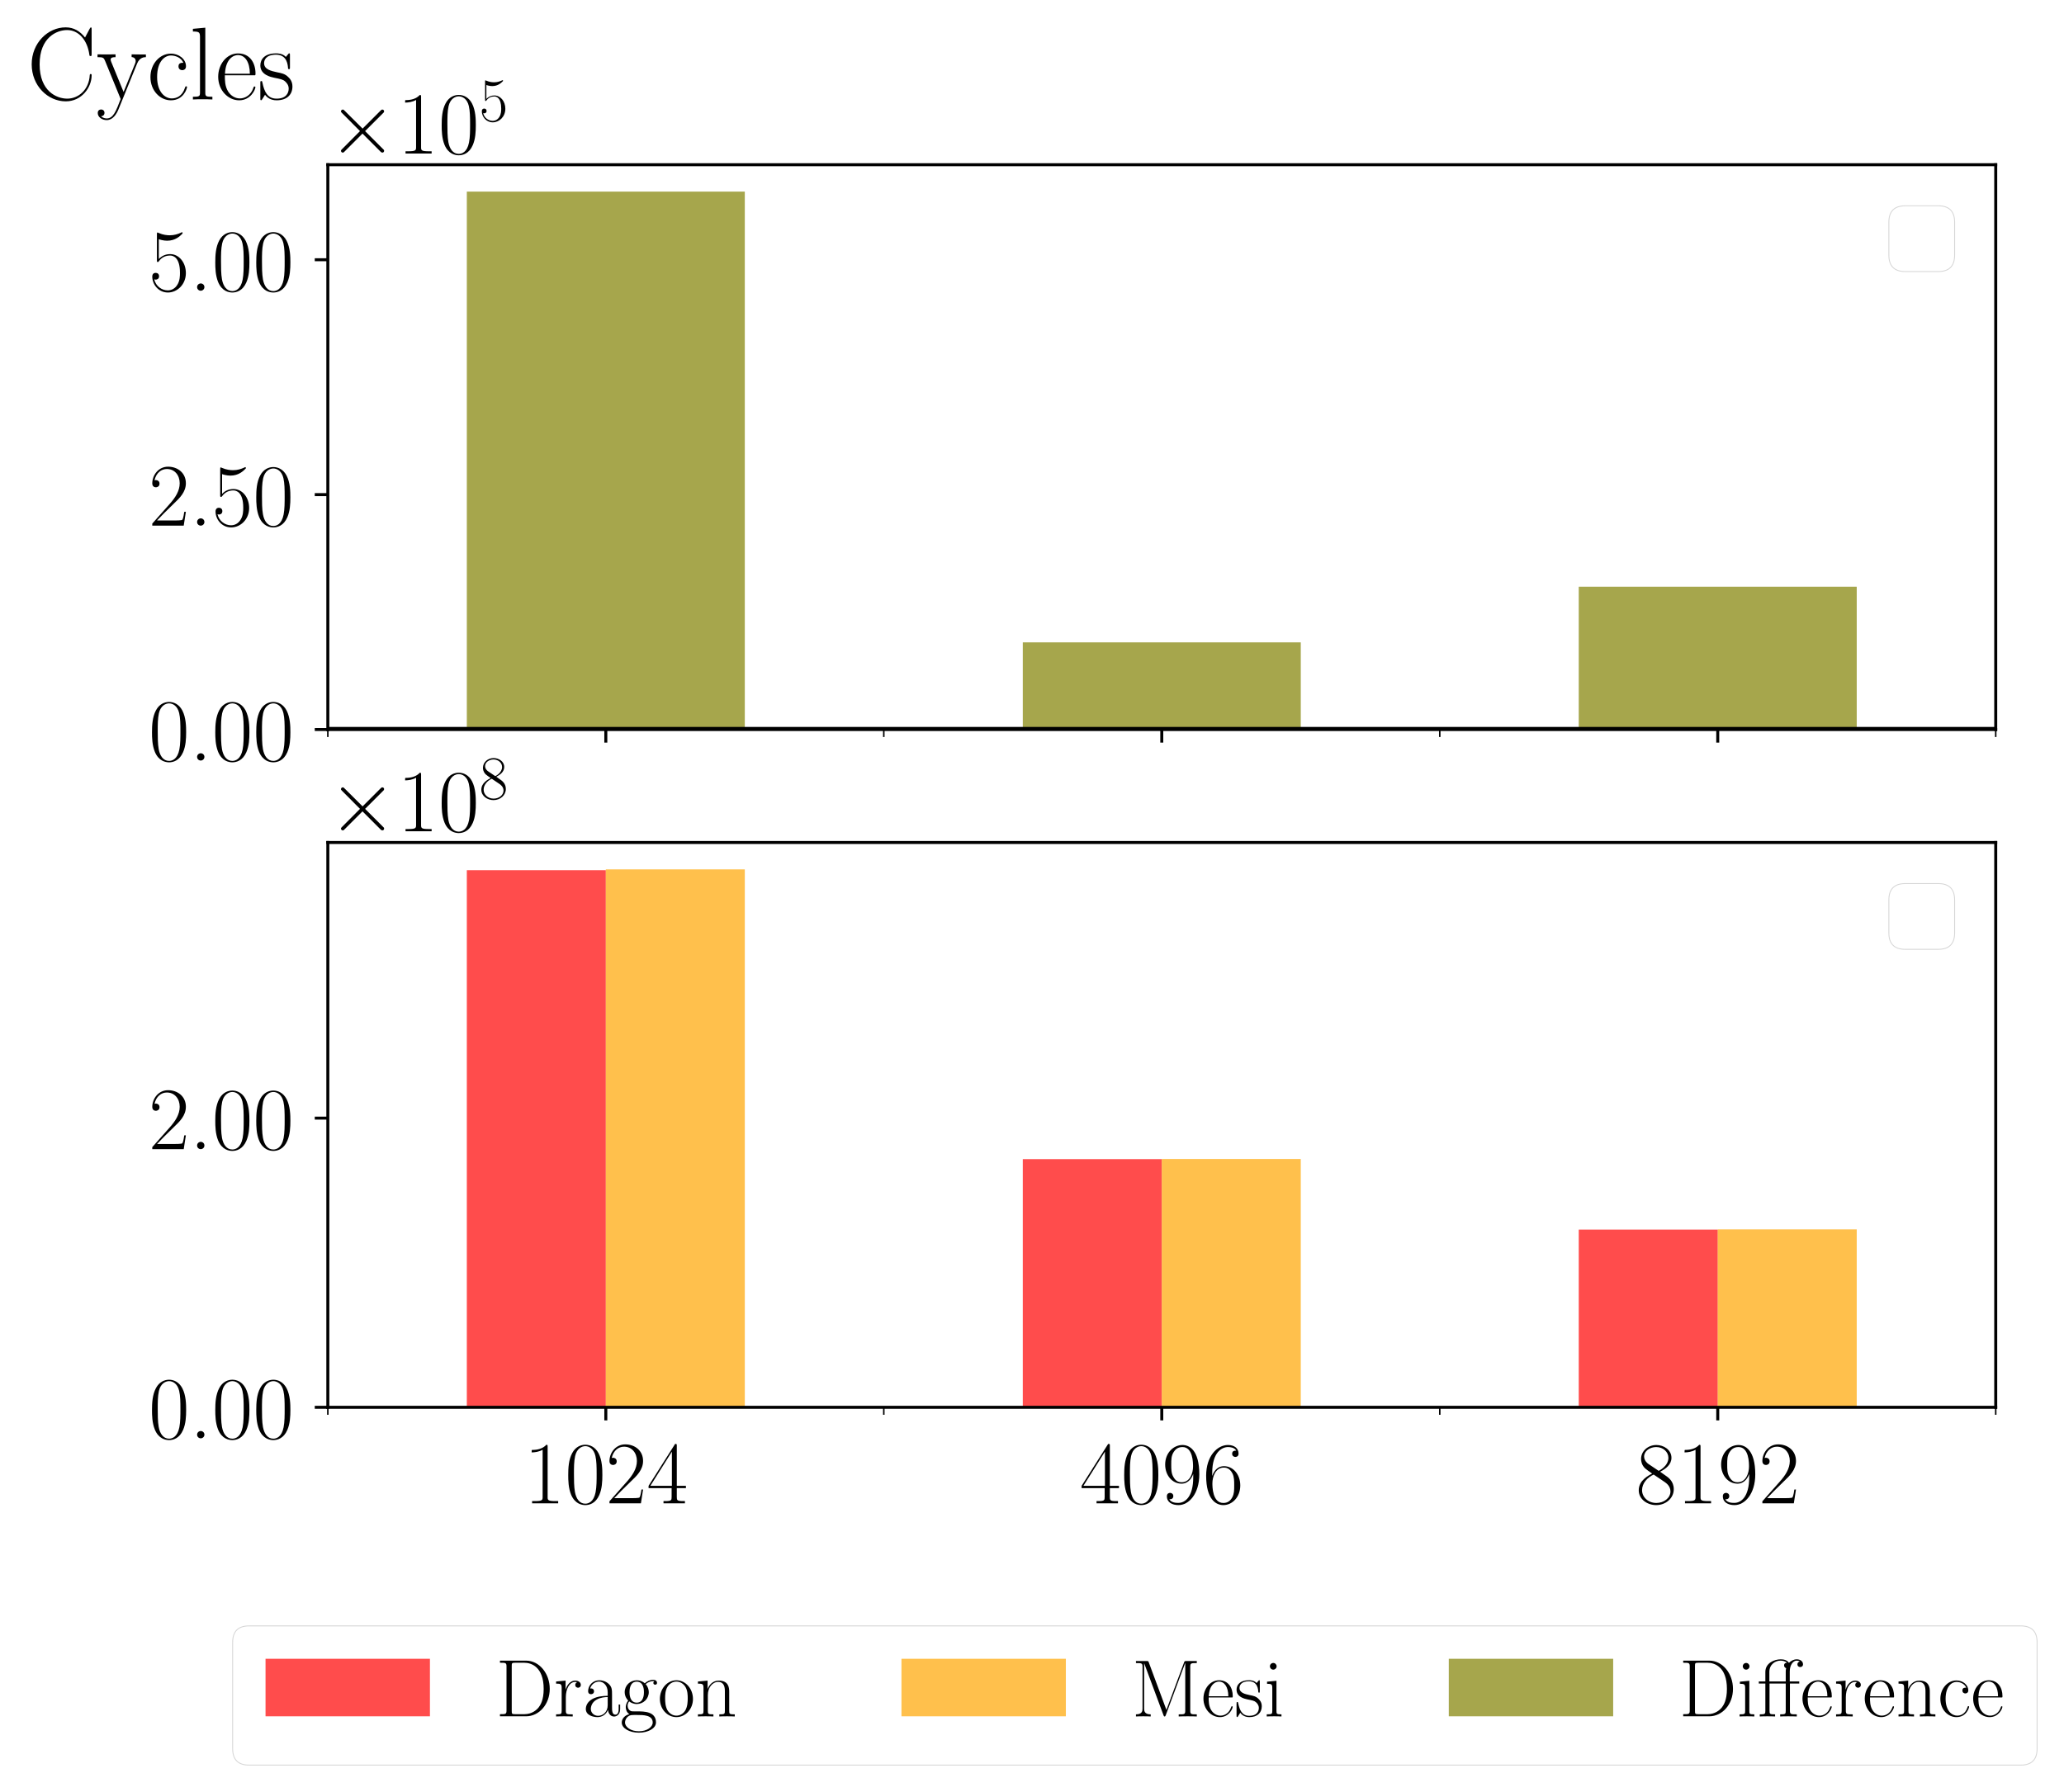
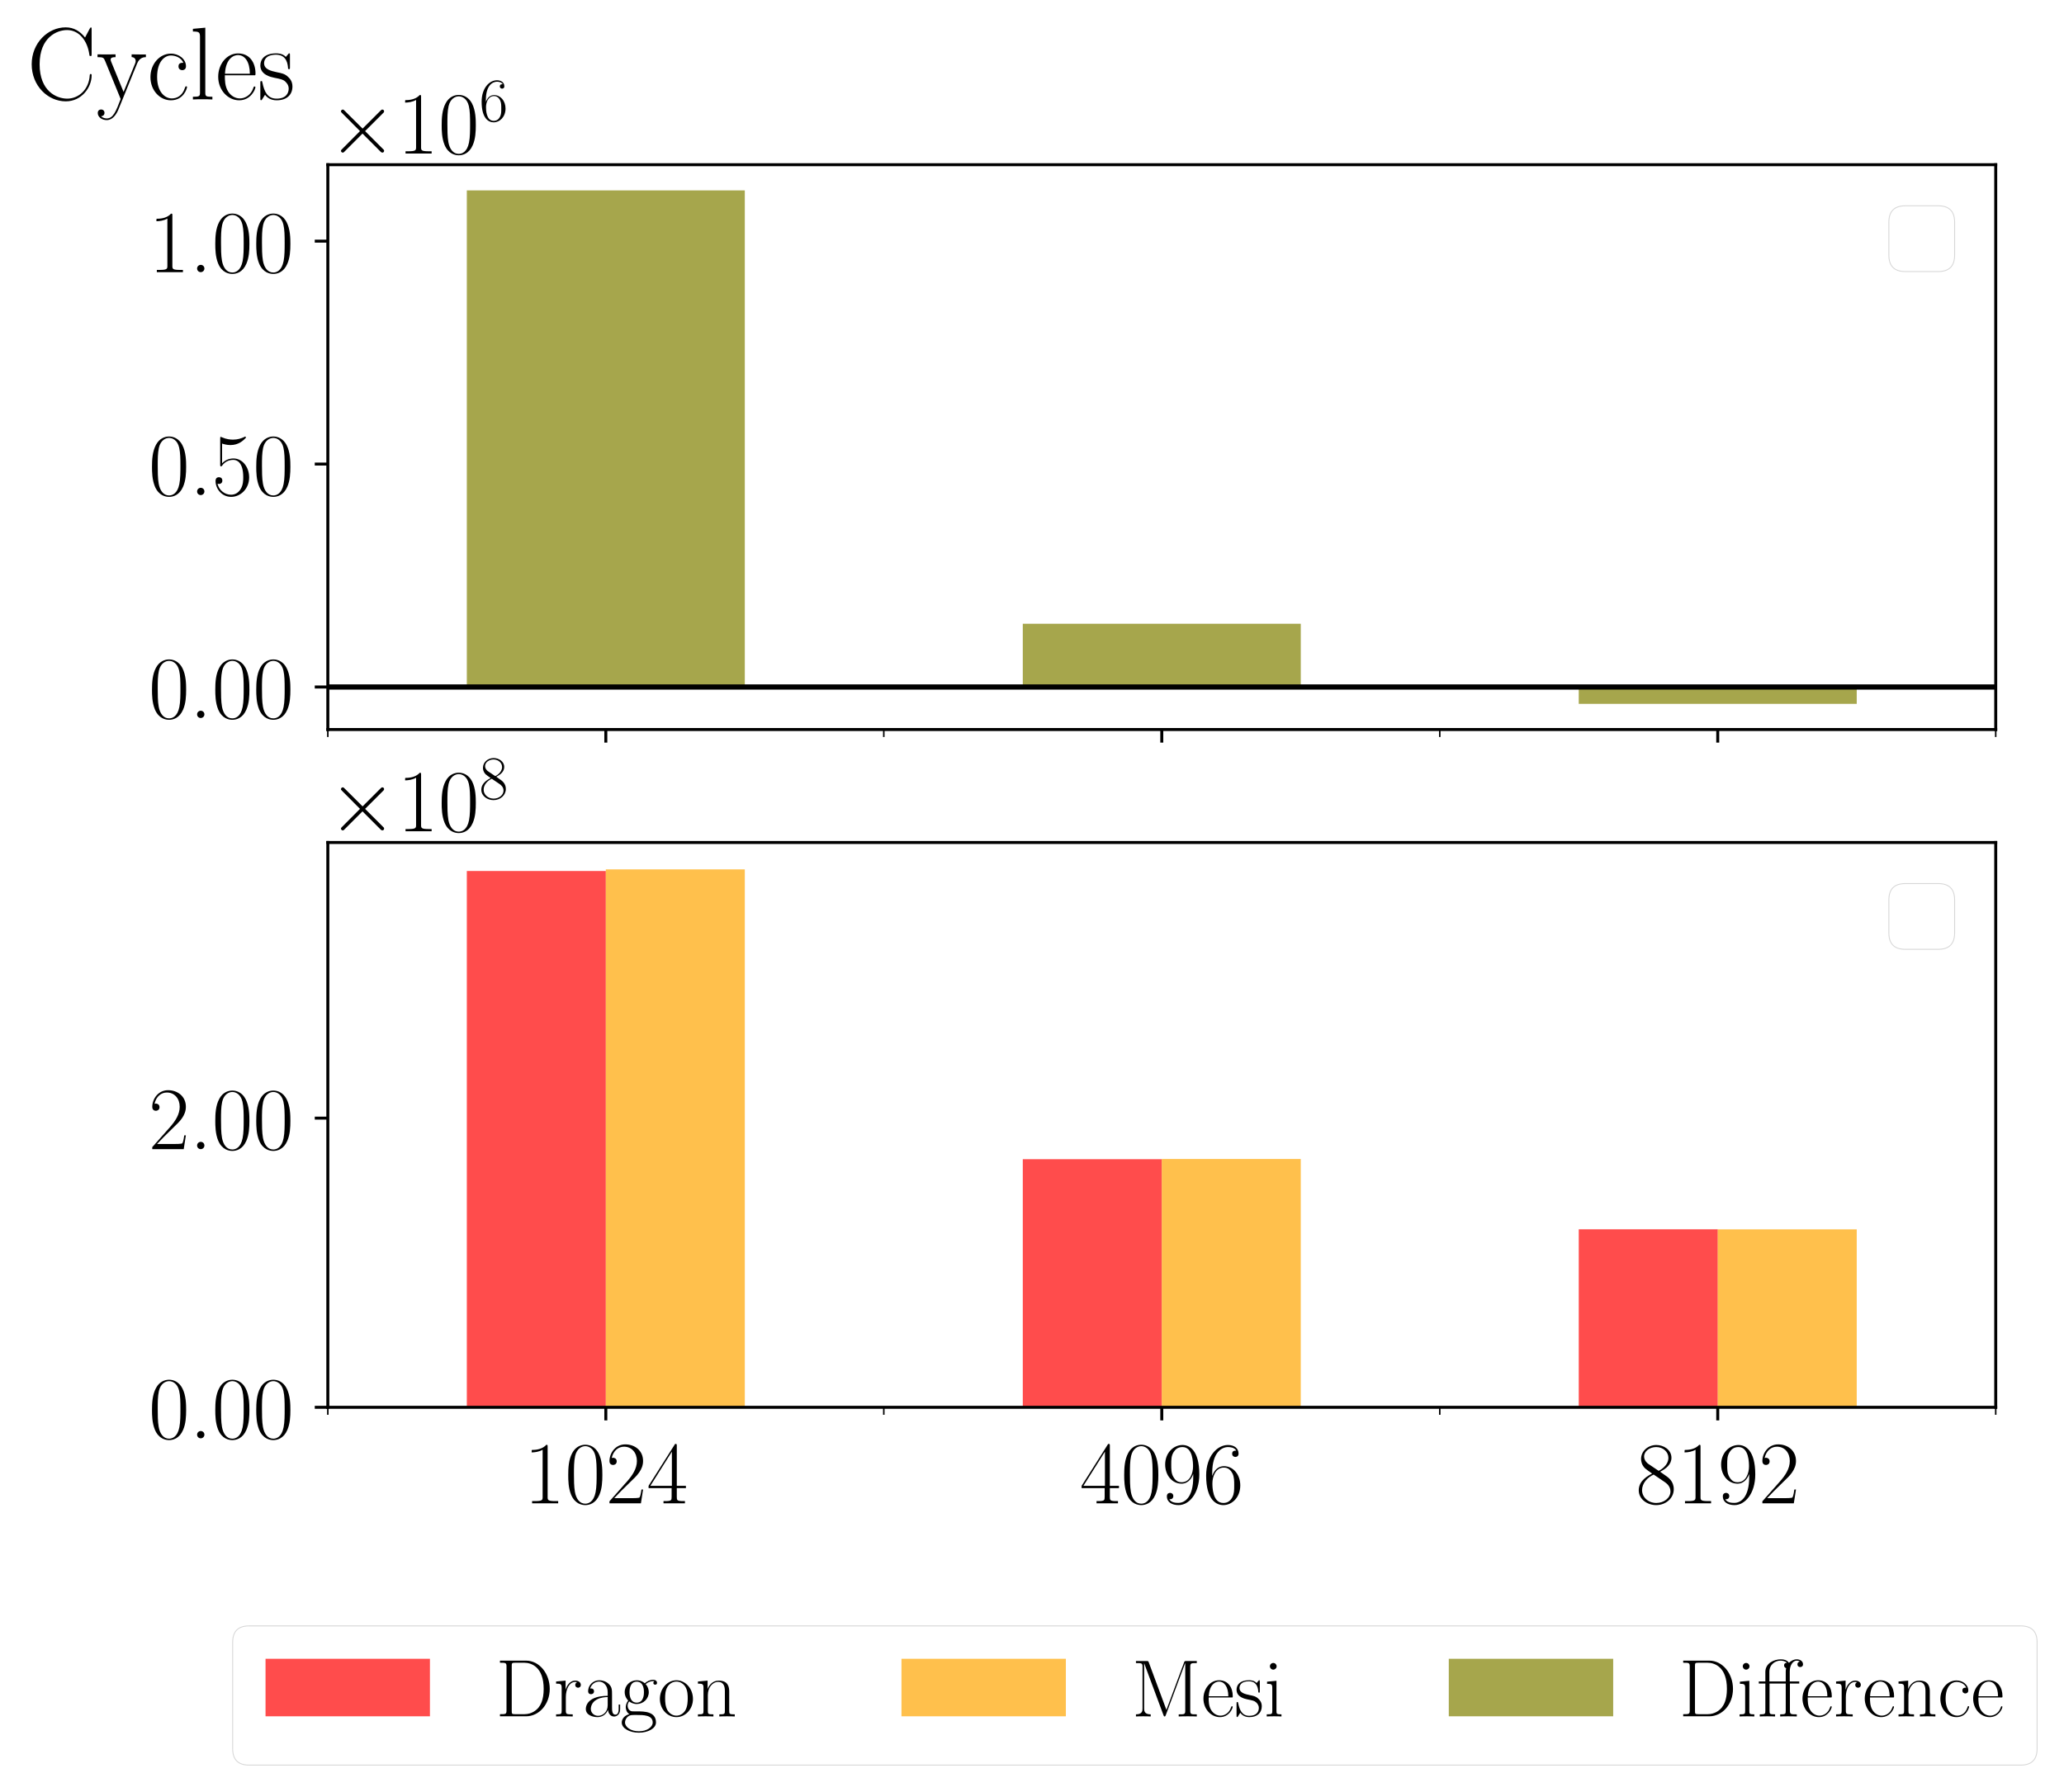
<svg xmlns="http://www.w3.org/2000/svg" xmlns:xlink="http://www.w3.org/1999/xlink" width="552.416pt" height="479.717pt" viewBox="0 0 552.416 479.717" version="1.1">
  <defs>
    <style type="text/css">*{stroke-linejoin: round; stroke-linecap: butt}</style>
  </defs>
  <g id="figure_1">
    <g id="patch_1">
      <path d="M 0 479.717  L 552.416 479.717  L 552.416 0  L 0 0  z " style="fill: #ffffff" />
    </g>
    <g id="axes_1">
      <g id="patch_2">
        <path d="M 87.743 195.294  L 534.143 195.294  L 534.143 44.094  L 87.743 44.094  z " style="fill: #ffffff" />
      </g>
      <g id="patch_3">
-         <path d="M 124.943 195.294  L 199.343 195.294  L 199.343 51.294  L 124.943 51.294  z " clip-path="url(#pe3b8d32a90)" style="fill: #808000; opacity: 0.7" />
+         <path d="M 124.943 183.909  L 199.343 183.909  L 199.343 50.966  L 124.943 50.966  z " clip-path="url(#pbed2b68c37)" style="fill: #808000; opacity: 0.7" />
      </g>
      <g id="patch_4">
-         <path d="M 273.743 195.294  L 348.143 195.294  L 348.143 171.962  L 273.743 171.962  z " clip-path="url(#pe3b8d32a90)" style="fill: #808000; opacity: 0.7" />
+         <path d="M 273.743 183.909  L 348.143 183.909  L 348.143 166.98  L 273.743 166.98  z " clip-path="url(#pbed2b68c37)" style="fill: #808000; opacity: 0.7" />
      </g>
      <g id="patch_5">
-         <path d="M 422.543 195.294  L 496.943 195.294  L 496.943 157.062  L 422.543 157.062  z " clip-path="url(#pe3b8d32a90)" style="fill: #808000; opacity: 0.7" />
+         <path d="M 422.543 183.909  L 496.943 183.909  L 496.943 188.421  L 422.543 188.421  z " clip-path="url(#pbed2b68c37)" style="fill: #808000; opacity: 0.7" />
      </g>
      <g id="matplotlib.axis_1">
        <g id="xtick_1">
          <g id="line2d_1">
            <defs>
-               <path id="m792d40225c" d="M 0 0  L 0 3.5  " style="stroke: #000000; stroke-width: 0.8" />
+               <path id="m35ab92efcf" d="M 0 0  L 0 3.5  " style="stroke: #000000; stroke-width: 0.8" />
            </defs>
            <g>
-               <use xlink:href="#m792d40225c" x="162.143" y="195.294" style="stroke: #000000; stroke-width: 0.8" />
+               <use xlink:href="#m35ab92efcf" x="162.143" y="195.294" style="stroke: #000000; stroke-width: 0.8" />
            </g>
          </g>
        </g>
        <g id="xtick_2">
          <g id="line2d_2">
            <g>
-               <use xlink:href="#m792d40225c" x="310.943" y="195.294" style="stroke: #000000; stroke-width: 0.8" />
+               <use xlink:href="#m35ab92efcf" x="310.943" y="195.294" style="stroke: #000000; stroke-width: 0.8" />
            </g>
          </g>
        </g>
        <g id="xtick_3">
          <g id="line2d_3">
            <g>
-               <use xlink:href="#m792d40225c" x="459.743" y="195.294" style="stroke: #000000; stroke-width: 0.8" />
+               <use xlink:href="#m35ab92efcf" x="459.743" y="195.294" style="stroke: #000000; stroke-width: 0.8" />
            </g>
          </g>
        </g>
        <g id="xtick_4">
          <g id="line2d_4">
            <defs>
-               <path id="m97caffd826" d="M 0 0  L 0 2  " style="stroke: #000000; stroke-width: 0.4" />
+               <path id="m4df2cc6439" d="M 0 0  L 0 2  " style="stroke: #000000; stroke-width: 0.4" />
            </defs>
            <g>
-               <use xlink:href="#m97caffd826" x="87.743" y="195.294" style="stroke: #000000; stroke-width: 0.4" />
+               <use xlink:href="#m4df2cc6439" x="87.743" y="195.294" style="stroke: #000000; stroke-width: 0.4" />
            </g>
          </g>
        </g>
        <g id="xtick_5">
          <g id="line2d_5">
            <g>
-               <use xlink:href="#m97caffd826" x="236.543" y="195.294" style="stroke: #000000; stroke-width: 0.4" />
+               <use xlink:href="#m4df2cc6439" x="236.543" y="195.294" style="stroke: #000000; stroke-width: 0.4" />
            </g>
          </g>
        </g>
        <g id="xtick_6">
          <g id="line2d_6">
            <g>
-               <use xlink:href="#m97caffd826" x="385.343" y="195.294" style="stroke: #000000; stroke-width: 0.4" />
+               <use xlink:href="#m4df2cc6439" x="385.343" y="195.294" style="stroke: #000000; stroke-width: 0.4" />
            </g>
          </g>
        </g>
        <g id="xtick_7">
          <g id="line2d_7">
            <g>
-               <use xlink:href="#m97caffd826" x="534.143" y="195.294" style="stroke: #000000; stroke-width: 0.4" />
+               <use xlink:href="#m4df2cc6439" x="534.143" y="195.294" style="stroke: #000000; stroke-width: 0.4" />
            </g>
          </g>
        </g>
      </g>
      <g id="matplotlib.axis_2">
        <g id="ytick_1">
          <g id="line2d_8">
            <defs>
-               <path id="md33d4bab6d" d="M 0 0  L -3.5 0  " style="stroke: #000000; stroke-width: 0.8" />
+               <path id="m27c184e604" d="M 0 0  L -3.5 0  " style="stroke: #000000; stroke-width: 0.8" />
            </defs>
            <g>
-               <use xlink:href="#md33d4bab6d" x="87.743" y="195.294" style="stroke: #000000; stroke-width: 0.8" />
+               <use xlink:href="#m27c184e604" x="87.743" y="183.909" style="stroke: #000000; stroke-width: 0.8" />
            </g>
          </g>
          <g id="text_1">
-             <g transform="translate(39.77631 203.5959)scale(0.24 -0.24)">
+             <g transform="translate(39.77631 192.2117)scale(0.24 -0.24)">
              <defs>
                <path id="CMR17-30" d="M 2688 2025  C 2688 2416 2682 3080 2413 3591  C 2176 4039 1798 4198 1466 4198  C 1158 4198 768 4058 525 3597  C 269 3118 243 2524 243 2025  C 243 1661 250 1106 448 619  C 723 -39 1216 -128 1466 -128  C 1760 -128 2208 -7 2470 600  C 2662 1042 2688 1559 2688 2025  z M 1466 -26  C 1056 -26 813 325 723 812  C 653 1188 653 1738 653 2096  C 653 2588 653 2997 736 3387  C 858 3929 1216 4096 1466 4096  C 1728 4096 2067 3923 2189 3400  C 2272 3036 2278 2607 2278 2096  C 2278 1680 2278 1169 2202 792  C 2067 95 1690 -26 1466 -26  z " transform="scale(0.015625)" />
                <path id="CMR17-2e" d="M 1062 261  C 1062 420 934 522 800 522  C 672 522 538 420 538 261  C 538 102 666 0 800 0  C 928 0 1062 102 1062 261  z " transform="scale(0.015625)" />
              </defs>
              <use xlink:href="#CMR17-30" transform="scale(0.996264)" />
              <use xlink:href="#CMR17-2e" transform="translate(45.69048 0)scale(0.996264)" />
              <use xlink:href="#CMR17-30" transform="translate(70.56154 0)scale(0.996264)" />
              <use xlink:href="#CMR17-30" transform="translate(116.252 0)scale(0.996264)" />
            </g>
          </g>
        </g>
        <g id="ytick_2">
          <g id="line2d_9">
            <g>
-               <use xlink:href="#md33d4bab6d" x="87.743" y="132.41" style="stroke: #000000; stroke-width: 0.8" />
+               <use xlink:href="#m27c184e604" x="87.743" y="124.231" style="stroke: #000000; stroke-width: 0.8" />
            </g>
          </g>
          <g id="text_2">
-             <g transform="translate(39.77631 140.7119)scale(0.24 -0.24)">
-               <defs>
-                 <path id="CMR17-32" d="M 2669 989  L 2554 989  C 2490 536 2438 459 2413 420  C 2381 369 1920 369 1830 369  L 602 369  C 832 619 1280 1072 1824 1597  C 2214 1967 2669 2402 2669 3035  C 2669 3790 2067 4224 1395 4224  C 691 4224 262 3604 262 3030  C 262 2780 448 2748 525 2748  C 589 2748 781 2787 781 3010  C 781 3207 614 3264 525 3264  C 486 3264 448 3258 422 3245  C 544 3790 915 4058 1306 4058  C 1862 4058 2227 3617 2227 3035  C 2227 2479 1901 2000 1536 1584  L 262 146  L 262 0  L 2515 0  L 2669 989  z " transform="scale(0.015625)" />
+             <g transform="translate(39.77631 132.5328)scale(0.24 -0.24)">
+               <defs>
                <path id="CMR17-35" d="M 730 3692  C 794 3666 1056 3584 1325 3584  C 1920 3584 2246 3911 2432 4100  C 2432 4157 2432 4192 2394 4192  C 2387 4192 2374 4192 2323 4163  C 2099 4058 1837 3973 1517 3973  C 1325 3973 1037 3999 723 4139  C 653 4171 640 4171 634 4171  C 602 4171 595 4164 595 4037  L 595 2203  C 595 2089 595 2057 659 2057  C 691 2057 704 2070 736 2114  C 941 2401 1222 2522 1542 2522  C 1766 2522 2246 2382 2246 1289  C 2246 1085 2246 715 2054 421  C 1894 159 1645 25 1370 25  C 947 25 518 320 403 814  C 429 807 480 795 506 795  C 589 795 749 840 749 1038  C 749 1210 627 1280 506 1280  C 358 1280 262 1190 262 1011  C 262 454 704 -128 1382 -128  C 2042 -128 2669 440 2669 1264  C 2669 2030 2170 2624 1549 2624  C 1222 2624 947 2503 730 2274  L 730 3692  z " transform="scale(0.015625)" />
              </defs>
-               <use xlink:href="#CMR17-32" transform="scale(0.996264)" />
+               <use xlink:href="#CMR17-30" transform="scale(0.996264)" />
              <use xlink:href="#CMR17-2e" transform="translate(45.69048 0)scale(0.996264)" />
              <use xlink:href="#CMR17-35" transform="translate(70.56154 0)scale(0.996264)" />
              <use xlink:href="#CMR17-30" transform="translate(116.252 0)scale(0.996264)" />
            </g>
          </g>
        </g>
        <g id="ytick_3">
          <g id="line2d_10">
            <g>
-               <use xlink:href="#md33d4bab6d" x="87.743" y="69.526" style="stroke: #000000; stroke-width: 0.8" />
+               <use xlink:href="#m27c184e604" x="87.743" y="64.552" style="stroke: #000000; stroke-width: 0.8" />
            </g>
          </g>
          <g id="text_3">
-             <g transform="translate(39.77631 77.82796)scale(0.24 -0.24)">
-               <use xlink:href="#CMR17-35" transform="scale(0.996264)" />
+             <g transform="translate(39.77631 72.85402)scale(0.24 -0.24)">
+               <defs>
+                 <path id="CMR17-31" d="M 1702 4058  C 1702 4192 1696 4192 1606 4192  C 1357 3916 979 3827 621 3827  C 602 3827 570 3827 563 3808  C 557 3795 557 3782 557 3648  C 755 3648 1088 3686 1344 3839  L 1344 461  C 1344 236 1331 160 781 160  L 589 160  L 589 0  C 896 0 1216 0 1523 0  C 1830 0 2150 0 2458 0  L 2458 160  L 2266 160  C 1715 160 1702 230 1702 458  L 1702 4058  z " transform="scale(0.015625)" />
+               </defs>
+               <use xlink:href="#CMR17-31" transform="scale(0.996264)" />
              <use xlink:href="#CMR17-2e" transform="translate(45.69048 0)scale(0.996264)" />
              <use xlink:href="#CMR17-30" transform="translate(70.56154 0)scale(0.996264)" />
              <use xlink:href="#CMR17-30" transform="translate(116.252 0)scale(0.996264)" />
            </g>
          </g>
        </g>
        <g id="text_4">
          <g transform="translate(7.2 26.5718)scale(0.28 -0.28)">
            <defs>
              <path id="CMR17-43" d="M 3974 4289  C 3974 4403 3968 4410 3930 4410  C 3904 4410 3898 4403 3853 4327  L 3571 3792  C 3258 4187 2874 4416 2381 4416  C 1286 4416 294 3456 294 2148  C 294 826 1286 -128 2387 -128  C 3366 -128 3974 730 3974 1461  C 3974 1524 3974 1550 3917 1550  C 3866 1550 3866 1531 3859 1474  C 3808 585 3168 38 2477 38  C 1824 38 781 495 781 2147  C 781 3805 1843 4250 2464 4250  C 3187 4250 3712 3628 3834 2745  C 3846 2668 3846 2655 3904 2655  C 3974 2655 3974 2668 3974 2783  L 3974 4289  z " transform="scale(0.015625)" />
              <path id="CMR17-79" d="M 2496 2197  C 2656 2586 2944 2586 3034 2586  L 3034 2752  C 2912 2752 2752 2752 2630 2752  C 2496 2752 2285 2752 2157 2758  L 2157 2592  C 2400 2573 2406 2394 2406 2343  C 2406 2280 2394 2248 2362 2171  L 1664 449  L 902 2306  C 870 2382 870 2426 870 2433  C 870 2573 1018 2586 1171 2586  L 1171 2758  C 1018 2752 742 2752 582 2752  C 410 2752 205 2752 64 2758  L 64 2586  C 410 2586 448 2554 531 2350  L 1485 15  C 1197 -738 1030 -1178 627 -1178  C 557 -1178 397 -1159 282 -1044  C 429 -1031 493 -942 493 -833  C 493 -725 416 -629 288 -629  C 147 -629 77 -725 77 -840  C 77 -1095 339 -1280 627 -1280  C 998 -1280 1229 -922 1357 -604  L 2496 2197  z " transform="scale(0.015625)" />
              <path id="CMR17-63" d="M 2234 2240  C 2112 2240 1933 2240 1933 2017  C 1933 1838 2080 1787 2163 1787  C 2208 1787 2394 1807 2394 2024  C 2394 2467 1958 2803 1466 2803  C 787 2803 211 2178 211 1363  C 211 516 813 -64 1466 -64  C 2259 -64 2458 677 2458 748  C 2458 774 2451 793 2406 793  C 2362 793 2355 787 2330 703  C 2163 180 1798 51 1523 51  C 1114 51 621 427 621 1369  C 621 2338 1094 2688 1472 2688  C 1722 2688 2093 2573 2234 2240  z " transform="scale(0.015625)" />
              <path id="CMR17-6c" d="M 979 4396  L 218 4326  L 218 4160  C 595 4160 653 4122 653 3817  L 653 426  C 653 184 627 153 218 153  L 218 -13  C 371 0 653 0 813 0  C 979 0 1261 0 1414 -13  L 1414 153  C 1005 153 979 178 979 426  L 979 4396  z " transform="scale(0.015625)" />
              <path id="CMR17-65" d="M 2438 1472  C 2464 1498 2464 1511 2464 1576  C 2464 2238 2118 2816 1389 2816  C 710 2816 173 2169 173 1383  C 173 551 781 -64 1459 -64  C 2176 -64 2458 607 2458 740  C 2458 784 2419 784 2406 784  C 2362 784 2355 771 2330 696  C 2189 265 1837 51 1504 51  C 1229 51 954 203 781 480  C 582 803 582 1176 582 1472  L 2438 1472  z M 589 1568  C 634 2505 1126 2714 1382 2714  C 1818 2714 2112 2297 2118 1568  L 589 1568  z " transform="scale(0.015625)" />
              <path id="CMR17-73" d="M 1978 2697  C 1978 2813 1971 2819 1933 2819  C 1907 2819 1901 2813 1824 2717  C 1805 2691 1747 2626 1728 2601  C 1523 2819 1235 2819 1126 2819  C 416 2819 160 2447 160 2076  C 160 1498 813 1365 998 1325  C 1402 1243 1542 1217 1677 1101  C 1760 1025 1901 884 1901 654  C 1901 384 1747 38 1158 38  C 602 38 403 460 288 1021  C 269 1110 269 1117 218 1117  C 166 1117 160 1110 160 983  L 160 63  C 160 -51 166 -58 205 -58  C 237 -58 243 -51 275 0  C 314 57 410 211 448 276  C 576 103 800 -64 1158 -64  C 1792 -64 2131 283 2131 784  C 2131 1112 1958 1285 1875 1362  C 1683 1561 1459 1606 1190 1657  C 838 1735 390 1825 390 2217  C 390 2383 480 2737 1126 2737  C 1811 2737 1850 2094 1862 1888  C 1869 1856 1901 1849 1920 1849  C 1978 1849 1978 1869 1978 1978  L 1978 2697  z " transform="scale(0.015625)" />
            </defs>
            <use xlink:href="#CMR17-43" transform="scale(0.996264)" />
            <use xlink:href="#CMR17-79" transform="translate(66.50988 0)scale(0.996264)" />
            <use xlink:href="#CMR17-63" transform="translate(114.8028 0)scale(0.996264)" />
            <use xlink:href="#CMR17-6c" transform="translate(155.2885 0)scale(0.996264)" />
            <use xlink:href="#CMR17-65" transform="translate(180.1595 0)scale(0.996264)" />
            <use xlink:href="#CMR17-73" transform="translate(220.6452 0)scale(0.996264)" />
          </g>
        </g>
        <g id="text_5">
          <g transform="translate(87.7425 41.09368)scale(0.24 -0.24)">
            <defs>
              <path id="CMSY10-2" d="M 2490 1785  L 1210 3059  C 1133 3136 1120 3148 1069 3148  C 1005 3148 941 3091 941 3020  C 941 2976 954 2963 1024 2892  L 2304 1606  L 1024 320  C 954 249 941 236 941 192  C 941 121 1005 64 1069 64  C 1120 64 1133 76 1210 153  L 2483 1427  L 3808 102  C 3821 96 3866 64 3904 64  C 3981 64 4032 121 4032 192  C 4032 204 4032 230 4013 262  C 4006 275 2989 1280 2669 1606  L 3840 2777  C 3872 2816 3968 2899 4000 2937  C 4006 2950 4032 2976 4032 3020  C 4032 3091 3981 3148 3904 3148  C 3853 3148 3827 3123 3757 3052  L 2490 1785  z " transform="scale(0.015625)" />
-               <path id="CMR17-31" d="M 1702 4058  C 1702 4192 1696 4192 1606 4192  C 1357 3916 979 3827 621 3827  C 602 3827 570 3827 563 3808  C 557 3795 557 3782 557 3648  C 755 3648 1088 3686 1344 3839  L 1344 461  C 1344 236 1331 160 781 160  L 589 160  L 589 0  C 896 0 1216 0 1523 0  C 1830 0 2150 0 2458 0  L 2458 160  L 2266 160  C 1715 160 1702 230 1702 458  L 1702 4058  z " transform="scale(0.015625)" />
+               <path id="CMR17-36" d="M 678 2176  C 678 3690 1395 4032 1811 4032  C 1946 4032 2272 4009 2400 3776  C 2298 3776 2106 3776 2106 3553  C 2106 3381 2246 3323 2336 3323  C 2394 3323 2566 3348 2566 3560  C 2566 3954 2246 4179 1805 4179  C 1043 4179 243 3390 243 1984  C 243 253 966 -128 1478 -128  C 2099 -128 2688 427 2688 1283  C 2688 2081 2170 2662 1517 2662  C 1126 2662 838 2407 678 1960  L 678 2176  z M 1478 25  C 691 25 691 1200 691 1436  C 691 1896 909 2560 1504 2560  C 1613 2560 1926 2560 2138 2120  C 2253 1870 2253 1609 2253 1289  C 2253 944 2253 690 2118 434  C 1978 171 1773 25 1478 25  z " transform="scale(0.015625)" />
            </defs>
            <use xlink:href="#CMSY10-2" transform="scale(0.996264)" />
            <use xlink:href="#CMR17-31" transform="translate(77.48747 0)scale(0.996264)" />
            <use xlink:href="#CMR17-30" transform="translate(123.1779 0)scale(0.996264)" />
-             <use xlink:href="#CMR17-35" transform="translate(168.8684 36.15364)scale(0.697382)" />
+             <use xlink:href="#CMR17-36" transform="translate(168.8684 36.15364)scale(0.697382)" />
          </g>
        </g>
      </g>
      <g id="line2d_11">
-         <path d="M 87.743 195.294  L 534.143 195.294  " clip-path="url(#pe3b8d32a90)" style="fill: none; stroke: #000000; stroke-width: 1.4; stroke-linecap: square" />
+         <path d="M 87.743 183.909  L 534.143 183.909  " clip-path="url(#pbed2b68c37)" style="fill: none; stroke: #000000; stroke-width: 1.4; stroke-linecap: square" />
      </g>
      <g id="patch_6">
        <path d="M 87.743 195.294  L 87.743 44.094  " style="fill: none; stroke: #000000; stroke-width: 0.8; stroke-linejoin: miter; stroke-linecap: square" />
      </g>
      <g id="patch_7">
        <path d="M 534.143 195.294  L 534.143 44.094  " style="fill: none; stroke: #000000; stroke-width: 0.8; stroke-linejoin: miter; stroke-linecap: square" />
      </g>
      <g id="patch_8">
        <path d="M 87.743 195.294  L 534.143 195.294  " style="fill: none; stroke: #000000; stroke-width: 0.8; stroke-linejoin: miter; stroke-linecap: square" />
      </g>
      <g id="patch_9">
        <path d="M 87.743 44.094  L 534.143 44.094  " style="fill: none; stroke: #000000; stroke-width: 0.8; stroke-linejoin: miter; stroke-linecap: square" />
      </g>
      <g id="legend_1">
        <g id="patch_10">
          <path d="M 509.943 72.694  L 518.743 72.694  Q 523.143 72.694 523.143 68.294  L 523.143 59.494  Q 523.143 55.094 518.743 55.094  L 509.943 55.094  Q 505.543 55.094 505.543 59.494  L 505.543 68.294  Q 505.543 72.694 509.943 72.694  z " style="fill: #ffffff; opacity: 0.8; stroke: #cccccc; stroke-width: 0.24; stroke-linejoin: miter" />
        </g>
      </g>
    </g>
    <g id="axes_2">
      <g id="patch_11">
        <path d="M 87.743 376.734  L 534.143 376.734  L 534.143 225.534  L 87.743 225.534  z " style="fill: #ffffff" />
      </g>
      <g id="patch_12">
-         <path d="M 124.943 376.734  L 162.143 376.734  L 162.143 232.955  L 124.943 232.955  z " clip-path="url(#p4378b3e9ea)" style="fill: #ff0000; opacity: 0.7" />
+         <path d="M 124.943 376.734  L 162.143 376.734  L 162.143 233.165  L 124.943 233.165  z " clip-path="url(#p7e44cbd60a)" style="fill: #ff0000; opacity: 0.7" />
      </g>
      <g id="patch_13">
-         <path d="M 273.743 376.734  L 310.943 376.734  L 310.943 310.298  L 273.743 310.298  z " clip-path="url(#p4378b3e9ea)" style="fill: #ff0000; opacity: 0.7" />
+         <path d="M 273.743 376.734  L 310.943 376.734  L 310.943 310.317  L 273.743 310.317  z " clip-path="url(#p7e44cbd60a)" style="fill: #ff0000; opacity: 0.7" />
      </g>
      <g id="patch_14">
-         <path d="M 422.543 376.734  L 459.743 376.734  L 459.743 329.158  L 422.543 329.158  z " clip-path="url(#p4378b3e9ea)" style="fill: #ff0000; opacity: 0.7" />
+         <path d="M 422.543 376.734  L 459.743 376.734  L 459.743 329.085  L 422.543 329.085  z " clip-path="url(#p7e44cbd60a)" style="fill: #ff0000; opacity: 0.7" />
      </g>
      <g id="patch_15">
-         <path d="M 162.143 376.734  L 199.343 376.734  L 199.343 232.734  L 162.143 232.734  z " clip-path="url(#p4378b3e9ea)" style="fill: #ffa500; opacity: 0.7" />
+         <path d="M 162.143 376.734  L 199.343 376.734  L 199.343 232.734  L 162.143 232.734  z " clip-path="url(#p7e44cbd60a)" style="fill: #ffa500; opacity: 0.7" />
      </g>
      <g id="patch_16">
-         <path d="M 310.943 376.734  L 348.143 376.734  L 348.143 310.262  L 310.943 310.262  z " clip-path="url(#p4378b3e9ea)" style="fill: #ffa500; opacity: 0.7" />
+         <path d="M 310.943 376.734  L 348.143 376.734  L 348.143 310.262  L 310.943 310.262  z " clip-path="url(#p7e44cbd60a)" style="fill: #ffa500; opacity: 0.7" />
      </g>
      <g id="patch_17">
-         <path d="M 459.743 376.734  L 496.943 376.734  L 496.943 329.099  L 459.743 329.099  z " clip-path="url(#p4378b3e9ea)" style="fill: #ffa500; opacity: 0.7" />
+         <path d="M 459.743 376.734  L 496.943 376.734  L 496.943 329.099  L 459.743 329.099  z " clip-path="url(#p7e44cbd60a)" style="fill: #ffa500; opacity: 0.7" />
      </g>
      <g id="matplotlib.axis_3">
        <g id="xtick_8">
          <g id="line2d_12">
            <g>
-               <use xlink:href="#m792d40225c" x="162.143" y="376.734" style="stroke: #000000; stroke-width: 0.8" />
+               <use xlink:href="#m35ab92efcf" x="162.143" y="376.734" style="stroke: #000000; stroke-width: 0.8" />
            </g>
          </g>
          <g id="text_6">
            <g transform="translate(140.2111 402.4381)scale(0.24 -0.24)">
              <defs>
+                 <path id="CMR17-32" d="M 2669 989  L 2554 989  C 2490 536 2438 459 2413 420  C 2381 369 1920 369 1830 369  L 602 369  C 832 619 1280 1072 1824 1597  C 2214 1967 2669 2402 2669 3035  C 2669 3790 2067 4224 1395 4224  C 691 4224 262 3604 262 3030  C 262 2780 448 2748 525 2748  C 589 2748 781 2787 781 3010  C 781 3207 614 3264 525 3264  C 486 3264 448 3258 422 3245  C 544 3790 915 4058 1306 4058  C 1862 4058 2227 3617 2227 3035  C 2227 2479 1901 2000 1536 1584  L 262 146  L 262 0  L 2515 0  L 2669 989  z " transform="scale(0.015625)" />
                <path id="CMR17-34" d="M 2150 4122  C 2150 4256 2144 4256 2029 4256  L 128 1254  L 128 1088  L 1779 1088  L 1779 457  C 1779 224 1766 160 1318 160  L 1197 160  L 1197 0  C 1402 0 1747 0 1965 0  C 2182 0 2528 0 2733 0  L 2733 160  L 2611 160  C 2163 160 2150 224 2150 457  L 2150 1088  L 2803 1088  L 2803 1254  L 2150 1254  L 2150 4122  z M 1798 3703  L 1798 1254  L 256 1254  L 1798 3703  z " transform="scale(0.015625)" />
              </defs>
              <use xlink:href="#CMR17-31" transform="scale(0.996264)" />
              <use xlink:href="#CMR17-30" transform="translate(45.69048 0)scale(0.996264)" />
              <use xlink:href="#CMR17-32" transform="translate(91.38095 0)scale(0.996264)" />
              <use xlink:href="#CMR17-34" transform="translate(137.0714 0)scale(0.996264)" />
            </g>
          </g>
        </g>
        <g id="xtick_9">
          <g id="line2d_13">
            <g>
-               <use xlink:href="#m792d40225c" x="310.943" y="376.734" style="stroke: #000000; stroke-width: 0.8" />
+               <use xlink:href="#m35ab92efcf" x="310.943" y="376.734" style="stroke: #000000; stroke-width: 0.8" />
            </g>
          </g>
          <g id="text_7">
            <g transform="translate(289.0111 402.4381)scale(0.24 -0.24)">
              <defs>
                <path id="CMR17-39" d="M 2253 1864  C 2253 464 1670 31 1190 31  C 1043 31 685 31 538 294  C 704 268 826 357 826 518  C 826 692 685 749 595 749  C 538 749 365 723 365 506  C 365 71 742 -128 1203 -128  C 1939 -128 2688 674 2688 2073  C 2688 3817 1971 4179 1485 4179  C 851 4179 243 3628 243 2778  C 243 1991 762 1408 1414 1408  C 1952 1408 2189 1903 2253 2112  L 2253 1864  z M 1427 1510  C 1254 1510 1011 1542 813 1922  C 678 2169 678 2461 678 2771  C 678 3146 678 3405 858 3684  C 947 3817 1114 4032 1485 4032  C 2240 4032 2240 2885 2240 2632  C 2240 2182 2035 1510 1427 1510  z " transform="scale(0.015625)" />
-                 <path id="CMR17-36" d="M 678 2176  C 678 3690 1395 4032 1811 4032  C 1946 4032 2272 4009 2400 3776  C 2298 3776 2106 3776 2106 3553  C 2106 3381 2246 3323 2336 3323  C 2394 3323 2566 3348 2566 3560  C 2566 3954 2246 4179 1805 4179  C 1043 4179 243 3390 243 1984  C 243 253 966 -128 1478 -128  C 2099 -128 2688 427 2688 1283  C 2688 2081 2170 2662 1517 2662  C 1126 2662 838 2407 678 1960  L 678 2176  z M 1478 25  C 691 25 691 1200 691 1436  C 691 1896 909 2560 1504 2560  C 1613 2560 1926 2560 2138 2120  C 2253 1870 2253 1609 2253 1289  C 2253 944 2253 690 2118 434  C 1978 171 1773 25 1478 25  z " transform="scale(0.015625)" />
              </defs>
              <use xlink:href="#CMR17-34" transform="scale(0.996264)" />
              <use xlink:href="#CMR17-30" transform="translate(45.69048 0)scale(0.996264)" />
              <use xlink:href="#CMR17-39" transform="translate(91.38095 0)scale(0.996264)" />
              <use xlink:href="#CMR17-36" transform="translate(137.0714 0)scale(0.996264)" />
            </g>
          </g>
        </g>
        <g id="xtick_10">
          <g id="line2d_14">
            <g>
-               <use xlink:href="#m792d40225c" x="459.743" y="376.734" style="stroke: #000000; stroke-width: 0.8" />
+               <use xlink:href="#m35ab92efcf" x="459.743" y="376.734" style="stroke: #000000; stroke-width: 0.8" />
            </g>
          </g>
          <g id="text_8">
            <g transform="translate(437.8111 402.4381)scale(0.24 -0.24)">
              <defs>
                <path id="CMR17-38" d="M 1741 2264  C 2144 2467 2554 2773 2554 3263  C 2554 3841 1990 4179 1472 4179  C 890 4179 378 3759 378 3180  C 378 3021 416 2747 666 2505  C 730 2442 998 2251 1171 2130  C 883 1983 211 1634 211 934  C 211 279 838 -128 1459 -128  C 2144 -128 2720 362 2720 1010  C 2720 1590 2330 1857 2074 2029  L 1741 2264  z M 902 2822  C 851 2854 595 3051 595 3351  C 595 3739 998 4032 1459 4032  C 1965 4032 2336 3676 2336 3262  C 2336 2669 1670 2331 1638 2331  C 1632 2331 1626 2331 1574 2370  L 902 2822  z M 2080 1519  C 2176 1449 2483 1240 2483 851  C 2483 381 2010 25 1472 25  C 890 25 448 438 448 940  C 448 1443 838 1862 1280 2060  L 2080 1519  z " transform="scale(0.015625)" />
              </defs>
              <use xlink:href="#CMR17-38" transform="scale(0.996264)" />
              <use xlink:href="#CMR17-31" transform="translate(45.69048 0)scale(0.996264)" />
              <use xlink:href="#CMR17-39" transform="translate(91.38095 0)scale(0.996264)" />
              <use xlink:href="#CMR17-32" transform="translate(137.0714 0)scale(0.996264)" />
            </g>
          </g>
        </g>
        <g id="xtick_11">
          <g id="line2d_15">
            <g>
-               <use xlink:href="#m97caffd826" x="87.743" y="376.734" style="stroke: #000000; stroke-width: 0.4" />
+               <use xlink:href="#m4df2cc6439" x="87.743" y="376.734" style="stroke: #000000; stroke-width: 0.4" />
            </g>
          </g>
        </g>
        <g id="xtick_12">
          <g id="line2d_16">
            <g>
-               <use xlink:href="#m97caffd826" x="236.543" y="376.734" style="stroke: #000000; stroke-width: 0.4" />
+               <use xlink:href="#m4df2cc6439" x="236.543" y="376.734" style="stroke: #000000; stroke-width: 0.4" />
            </g>
          </g>
        </g>
        <g id="xtick_13">
          <g id="line2d_17">
            <g>
-               <use xlink:href="#m97caffd826" x="385.343" y="376.734" style="stroke: #000000; stroke-width: 0.4" />
+               <use xlink:href="#m4df2cc6439" x="385.343" y="376.734" style="stroke: #000000; stroke-width: 0.4" />
            </g>
          </g>
        </g>
        <g id="xtick_14">
          <g id="line2d_18">
            <g>
-               <use xlink:href="#m97caffd826" x="534.143" y="376.734" style="stroke: #000000; stroke-width: 0.4" />
+               <use xlink:href="#m4df2cc6439" x="534.143" y="376.734" style="stroke: #000000; stroke-width: 0.4" />
            </g>
          </g>
        </g>
      </g>
      <g id="matplotlib.axis_4">
        <g id="ytick_4">
          <g id="line2d_19">
            <g>
-               <use xlink:href="#md33d4bab6d" x="87.743" y="376.734" style="stroke: #000000; stroke-width: 0.8" />
+               <use xlink:href="#m27c184e604" x="87.743" y="376.734" style="stroke: #000000; stroke-width: 0.8" />
            </g>
          </g>
          <g id="text_9">
            <g transform="translate(39.77631 385.0359)scale(0.24 -0.24)">
              <use xlink:href="#CMR17-30" transform="scale(0.996264)" />
              <use xlink:href="#CMR17-2e" transform="translate(45.69048 0)scale(0.996264)" />
              <use xlink:href="#CMR17-30" transform="translate(70.56154 0)scale(0.996264)" />
              <use xlink:href="#CMR17-30" transform="translate(116.252 0)scale(0.996264)" />
            </g>
          </g>
        </g>
        <g id="ytick_5">
          <g id="line2d_20">
            <g>
-               <use xlink:href="#md33d4bab6d" x="87.743" y="299.322" style="stroke: #000000; stroke-width: 0.8" />
+               <use xlink:href="#m27c184e604" x="87.743" y="299.322" style="stroke: #000000; stroke-width: 0.8" />
            </g>
          </g>
          <g id="text_10">
            <g transform="translate(39.77631 307.6246)scale(0.24 -0.24)">
              <use xlink:href="#CMR17-32" transform="scale(0.996264)" />
              <use xlink:href="#CMR17-2e" transform="translate(45.69048 0)scale(0.996264)" />
              <use xlink:href="#CMR17-30" transform="translate(70.56154 0)scale(0.996264)" />
              <use xlink:href="#CMR17-30" transform="translate(116.252 0)scale(0.996264)" />
            </g>
          </g>
        </g>
        <g id="text_11">
          <g transform="translate(87.7425 222.5337)scale(0.24 -0.24)">
            <use xlink:href="#CMSY10-2" transform="scale(0.996264)" />
            <use xlink:href="#CMR17-31" transform="translate(77.48747 0)scale(0.996264)" />
            <use xlink:href="#CMR17-30" transform="translate(123.1779 0)scale(0.996264)" />
            <use xlink:href="#CMR17-38" transform="translate(168.8684 36.15364)scale(0.697382)" />
          </g>
        </g>
      </g>
      <g id="patch_18">
        <path d="M 87.743 376.734  L 87.743 225.534  " style="fill: none; stroke: #000000; stroke-width: 0.8; stroke-linejoin: miter; stroke-linecap: square" />
      </g>
      <g id="patch_19">
        <path d="M 534.143 376.734  L 534.143 225.534  " style="fill: none; stroke: #000000; stroke-width: 0.8; stroke-linejoin: miter; stroke-linecap: square" />
      </g>
      <g id="patch_20">
        <path d="M 87.743 376.734  L 534.143 376.734  " style="fill: none; stroke: #000000; stroke-width: 0.8; stroke-linejoin: miter; stroke-linecap: square" />
      </g>
      <g id="patch_21">
        <path d="M 87.743 225.534  L 534.143 225.534  " style="fill: none; stroke: #000000; stroke-width: 0.8; stroke-linejoin: miter; stroke-linecap: square" />
      </g>
      <g id="legend_2">
        <g id="patch_22">
          <path d="M 509.943 254.134  L 518.743 254.134  Q 523.143 254.134 523.143 249.734  L 523.143 240.934  Q 523.143 236.534 518.743 236.534  L 509.943 236.534  Q 505.543 236.534 505.543 240.934  L 505.543 249.734  Q 505.543 254.134 509.943 254.134  z " style="fill: #ffffff; opacity: 0.8; stroke: #cccccc; stroke-width: 0.24; stroke-linejoin: miter" />
        </g>
      </g>
    </g>
    <g id="legend_3">
      <g id="patch_23">
        <path d="M 66.669 472.517  L 540.816 472.517  Q 545.216 472.517 545.216 468.117  L 545.216 439.654  Q 545.216 435.254 540.816 435.254  L 66.669 435.254  Q 62.269 435.254 62.269 439.654  L 62.269 468.117  Q 62.269 472.517 66.669 472.517  z " style="fill: #ffffff; opacity: 0.8; stroke: #cccccc; stroke-width: 0.24; stroke-linejoin: miter" />
      </g>
      <g id="patch_24">
        <path d="M 71.069 459.454  L 115.069 459.454  L 115.069 444.054  L 71.069 444.054  z " style="fill: #ff0000; opacity: 0.7" />
      </g>
      <g id="text_12">
        <g transform="translate(132.669 459.4537)scale(0.22 -0.22)">
          <defs>
            <path id="CMR17-44" d="M 333 4352  L 333 4186  C 774 4186 845 4186 845 3900  L 845 452  C 845 166 774 166 333 166  L 333 0  L 2368 0  C 3398 0 4224 943 4224 2141  C 4224 3346 3411 4352 2368 4352  L 333 4352  z M 1523 166  C 1267 166 1254 197 1254 414  L 1254 3938  C 1254 4155 1267 4186 1523 4186  L 2240 4186  C 2771 4186 3750 3874 3750 2141  C 3750 1242 3488 879 3366 707  C 3213 510 2848 166 2240 166  L 1523 166  z " transform="scale(0.015625)" />
            <path id="CMR17-72" d="M 960 1497  C 960 2112 1222 2688 1702 2688  C 1747 2688 1792 2682 1837 2662  C 1837 2662 1696 2617 1696 2452  C 1696 2298 1818 2234 1914 2234  C 1990 2234 2131 2279 2131 2458  C 2131 2663 1926 2790 1709 2790  C 1222 2790 1011 2317 947 2093  L 941 2093  L 941 2790  L 198 2720  L 198 2554  C 576 2554 634 2515 634 2208  L 634 428  C 634 184 608 153 198 153  L 198 -13  C 352 0 646 0 813 0  C 998 0 1325 0 1498 -13  L 1498 153  C 1037 153 960 153 960 440  L 960 1497  z " transform="scale(0.015625)" />
            <path id="CMR17-61" d="M 2304 1653  C 2304 2072 2304 2294 2035 2543  C 1798 2752 1523 2816 1306 2816  C 800 2816 435 2407 435 1971  C 435 1728 627 1728 666 1728  C 749 1728 896 1778 896 1954  C 896 2112 774 2181 666 2181  C 640 2181 608 2174 589 2168  C 723 2592 1069 2714 1293 2714  C 1613 2714 1965 2429 1965 1885  L 1965 1600  C 1587 1600 1133 1549 774 1357  C 371 1133 256 813 256 570  C 256 77 832 -64 1171 -64  C 1523 -64 1850 139 1990 511  C 2003 233 2182 -18 2464 -18  C 2598 -18 2938 70 2938 567  L 2938 920  L 2822 920  L 2822 562  C 2822 178 2650 128 2566 128  C 2304 128 2304 458 2304 738  L 2304 1653  z M 1965 870  C 1965 317 1568 38 1216 38  C 896 38 646 275 646 570  C 646 761 730 1100 1101 1305  C 1408 1478 1760 1504 1965 1504  L 1965 870  z " transform="scale(0.015625)" />
            <path id="CMR17-67" d="M 710 1164  C 832 1068 1043 960 1299 960  C 1805 960 2240 1357 2240 1888  C 2240 2054 2189 2310 1997 2509  C 2176 2692 2438 2752 2586 2752  C 2611 2752 2650 2752 2682 2734  C 2656 2728 2598 2703 2598 2605  C 2598 2527 2656 2471 2739 2471  C 2835 2471 2886 2533 2886 2614  C 2886 2731 2790 2854 2586 2854  C 2330 2854 2106 2738 1926 2580  C 1734 2753 1504 2816 1299 2816  C 794 2816 358 2419 358 1888  C 358 1522 570 1292 634 1228  C 442 1004 442 743 442 711  C 442 545 506 302 723 168  C 390 85 128 -169 128 -486  C 128 -943 736 -1280 1466 -1280  C 2170 -1280 2803 -956 2803 -479  C 2803 384 1856 384 1363 384  C 1216 384 954 384 922 391  C 723 423 589 602 589 826  C 589 883 589 1024 710 1164  z M 1299 1068  C 736 1068 736 1760 736 1889  C 736 2016 736 2708 1299 2708  C 1862 2708 1862 2016 1862 1889  C 1862 1760 1862 1068 1299 1068  z M 1466 -1171  C 826 -1171 384 -835 384 -486  C 384 -289 493 -105 634 -4  C 794 104 858 104 1293 104  C 1818 104 2547 104 2547 -486  C 2547 -835 2106 -1171 1466 -1171  z " transform="scale(0.015625)" />
            <path id="CMR17-6f" d="M 2758 1356  C 2758 2176 2163 2816 1466 2816  C 768 2816 173 2176 173 1356  C 173 551 768 -64 1466 -64  C 2163 -64 2758 551 2758 1356  z M 1466 51  C 1165 51 909 230 762 480  C 602 767 582 1126 582 1408  C 582 1677 595 2010 762 2298  C 890 2509 1139 2714 1466 2714  C 1754 2714 1997 2554 2150 2330  C 2349 2029 2349 1607 2349 1408  C 2349 1158 2336 775 2163 467  C 1984 173 1709 51 1466 51  z " transform="scale(0.015625)" />
            <path id="CMR17-6e" d="M 2656 1933  C 2656 2259 2592 2790 1837 2790  C 1331 2790 1069 2400 973 2144  L 966 2144  L 966 2790  L 211 2720  L 211 2554  C 589 2554 646 2515 646 2208  L 646 428  C 646 184 621 153 211 153  L 211 -13  C 365 0 646 0 813 0  C 979 0 1267 0 1421 -13  L 1421 153  C 1011 153 986 178 986 428  L 986 1658  C 986 2247 1344 2688 1792 2688  C 2266 2688 2317 2266 2317 1958  L 2317 428  C 2317 184 2291 153 1882 153  L 1882 -13  C 2035 0 2317 0 2483 0  C 2650 0 2938 0 3091 -13  L 3091 153  C 2682 153 2656 178 2656 428  L 2656 1933  z " transform="scale(0.015625)" />
          </defs>
          <use xlink:href="#CMR17-44" transform="scale(0.996264)" />
          <use xlink:href="#CMR17-72" transform="translate(70.39356 0)scale(0.996264)" />
          <use xlink:href="#CMR17-61" transform="translate(105.6743 0)scale(0.996264)" />
          <use xlink:href="#CMR17-67" transform="translate(151.3648 0)scale(0.996264)" />
          <use xlink:href="#CMR17-6f" transform="translate(197.0553 0)scale(0.996264)" />
          <use xlink:href="#CMR17-6e" transform="translate(242.7458 0)scale(0.996264)" />
        </g>
      </g>
      <g id="patch_25">
        <path d="M 241.27 459.454  L 285.27 459.454  L 285.27 444.054  L 241.27 444.054  z " style="fill: #ffa500; opacity: 0.7" />
      </g>
      <g id="text_13">
        <g transform="translate(302.87 459.4537)scale(0.22 -0.22)">
          <defs>
            <path id="CMR17-4d" d="M 1338 4224  C 1299 4320 1293 4320 1158 4320  L 339 4320  L 339 4160  C 781 4160 851 4160 851 3875  L 851 610  C 851 451 851 153 339 153  L 339 -13  C 486 0 755 0 915 0  C 1075 0 1344 0 1491 -13  L 1491 153  C 979 153 979 451 979 610  L 979 4135  L 986 4135  L 2490 89  C 2515 25 2528 -13 2579 -13  C 2630 -13 2643 25 2669 89  L 4186 4166  L 4192 4166  L 4192 438  C 4192 153 4122 153 3680 153  L 3680 -13  C 3853 0 4198 0 4384 0  C 4570 0 4922 0 5094 -13  L 5094 153  C 4653 153 4582 153 4582 438  L 4582 3875  C 4582 4160 4653 4160 5094 4160  L 5094 4320  L 4282 4320  C 4147 4320 4141 4314 4102 4218  L 2720 502  L 1338 4224  z " transform="scale(0.015625)" />
            <path id="CMR17-69" d="M 992 3909  C 992 4049 877 4170 730 4170  C 589 4170 467 4056 467 3909  C 467 3769 582 3648 730 3648  C 870 3648 992 3763 992 3909  z M 243 2706  L 243 2541  C 602 2541 653 2502 653 2197  L 653 427  C 653 184 627 153 218 153  L 218 -13  C 371 0 646 0 806 0  C 960 0 1222 0 1370 -13  L 1370 153  C 992 153 979 191 979 420  L 979 2776  L 243 2706  z " transform="scale(0.015625)" />
          </defs>
          <use xlink:href="#CMR17-4d" transform="scale(0.996264)" />
          <use xlink:href="#CMR17-65" transform="translate(84.68694 0)scale(0.996264)" />
          <use xlink:href="#CMR17-73" transform="translate(125.1726 0)scale(0.996264)" />
          <use xlink:href="#CMR17-69" transform="translate(160.9739 0)scale(0.996264)" />
        </g>
      </g>
      <g id="patch_26">
        <path d="M 387.756 459.454  L 431.756 459.454  L 431.756 444.054  L 387.756 444.054  z " style="fill: #808000; opacity: 0.7" />
      </g>
      <g id="text_14">
        <g transform="translate(449.3559 459.4537)scale(0.22 -0.22)">
          <defs>
            <path id="CMR17-b" d="M 2554 2560  L 3283 2560  L 3283 2725  L 2541 2725  L 2541 3494  C 2541 4022 2810 4352 3085 4352  C 3168 4352 3264 4327 3328 4282  C 3277 4269 3142 4225 3142 4067  C 3142 3901 3270 3850 3360 3850  C 3450 3850 3578 3901 3578 4067  C 3578 4308 3347 4454 3091 4454  C 2842 4454 2637 4333 2477 4181  C 2330 4390 2086 4454 1837 4454  C 1338 4454 634 4168 634 3469  L 634 2725  L 122 2725  L 122 2560  L 634 2560  L 634 427  C 634 184 608 153 198 153  L 198 -13  C 352 0 634 0 794 0  C 960 0 1242 0 1395 -13  L 1395 153  C 986 153 960 178 960 427  L 960 2560  L 2227 2560  L 2227 427  C 2227 184 2202 153 1792 153  L 1792 -13  C 1946 0 2240 0 2406 0  C 2592 0 2918 0 3091 -13  L 3091 153  C 2630 153 2554 153 2554 439  L 2554 2560  z M 947 2725  L 947 3469  C 947 4047 1395 4352 1824 4352  C 1920 4352 2170 4332 2323 4187  C 2208 4187 2099 4136 2099 3977  C 2099 3812 2246 3767 2259 3767  C 2227 3652 2227 3526 2227 3481  L 2227 2725  L 947 2725  z " transform="scale(0.015625)" />
          </defs>
          <use xlink:href="#CMR17-44" transform="scale(0.996264)" />
          <use xlink:href="#CMR17-69" transform="translate(70.39356 0)scale(0.996264)" />
          <use xlink:href="#CMR17-b" transform="translate(95.26461 0)scale(0.996264)" />
          <use xlink:href="#CMR17-65" transform="translate(147.6093 0)scale(0.996264)" />
          <use xlink:href="#CMR17-72" transform="translate(188.095 0)scale(0.996264)" />
          <use xlink:href="#CMR17-65" transform="translate(223.3757 0)scale(0.996264)" />
          <use xlink:href="#CMR17-6e" transform="translate(263.8614 0)scale(0.996264)" />
          <use xlink:href="#CMR17-63" transform="translate(314.7568 0)scale(0.996264)" />
          <use xlink:href="#CMR17-65" transform="translate(355.2424 0)scale(0.996264)" />
        </g>
      </g>
    </g>
  </g>
  <defs>
-     <clipPath id="pe3b8d32a90">
+     <clipPath id="pbed2b68c37">
      <rect x="87.743" y="44.094" width="446.4" height="151.2" />
    </clipPath>
-     <clipPath id="p4378b3e9ea">
+     <clipPath id="p7e44cbd60a">
      <rect x="87.743" y="225.534" width="446.4" height="151.2" />
    </clipPath>
  </defs>
</svg>
